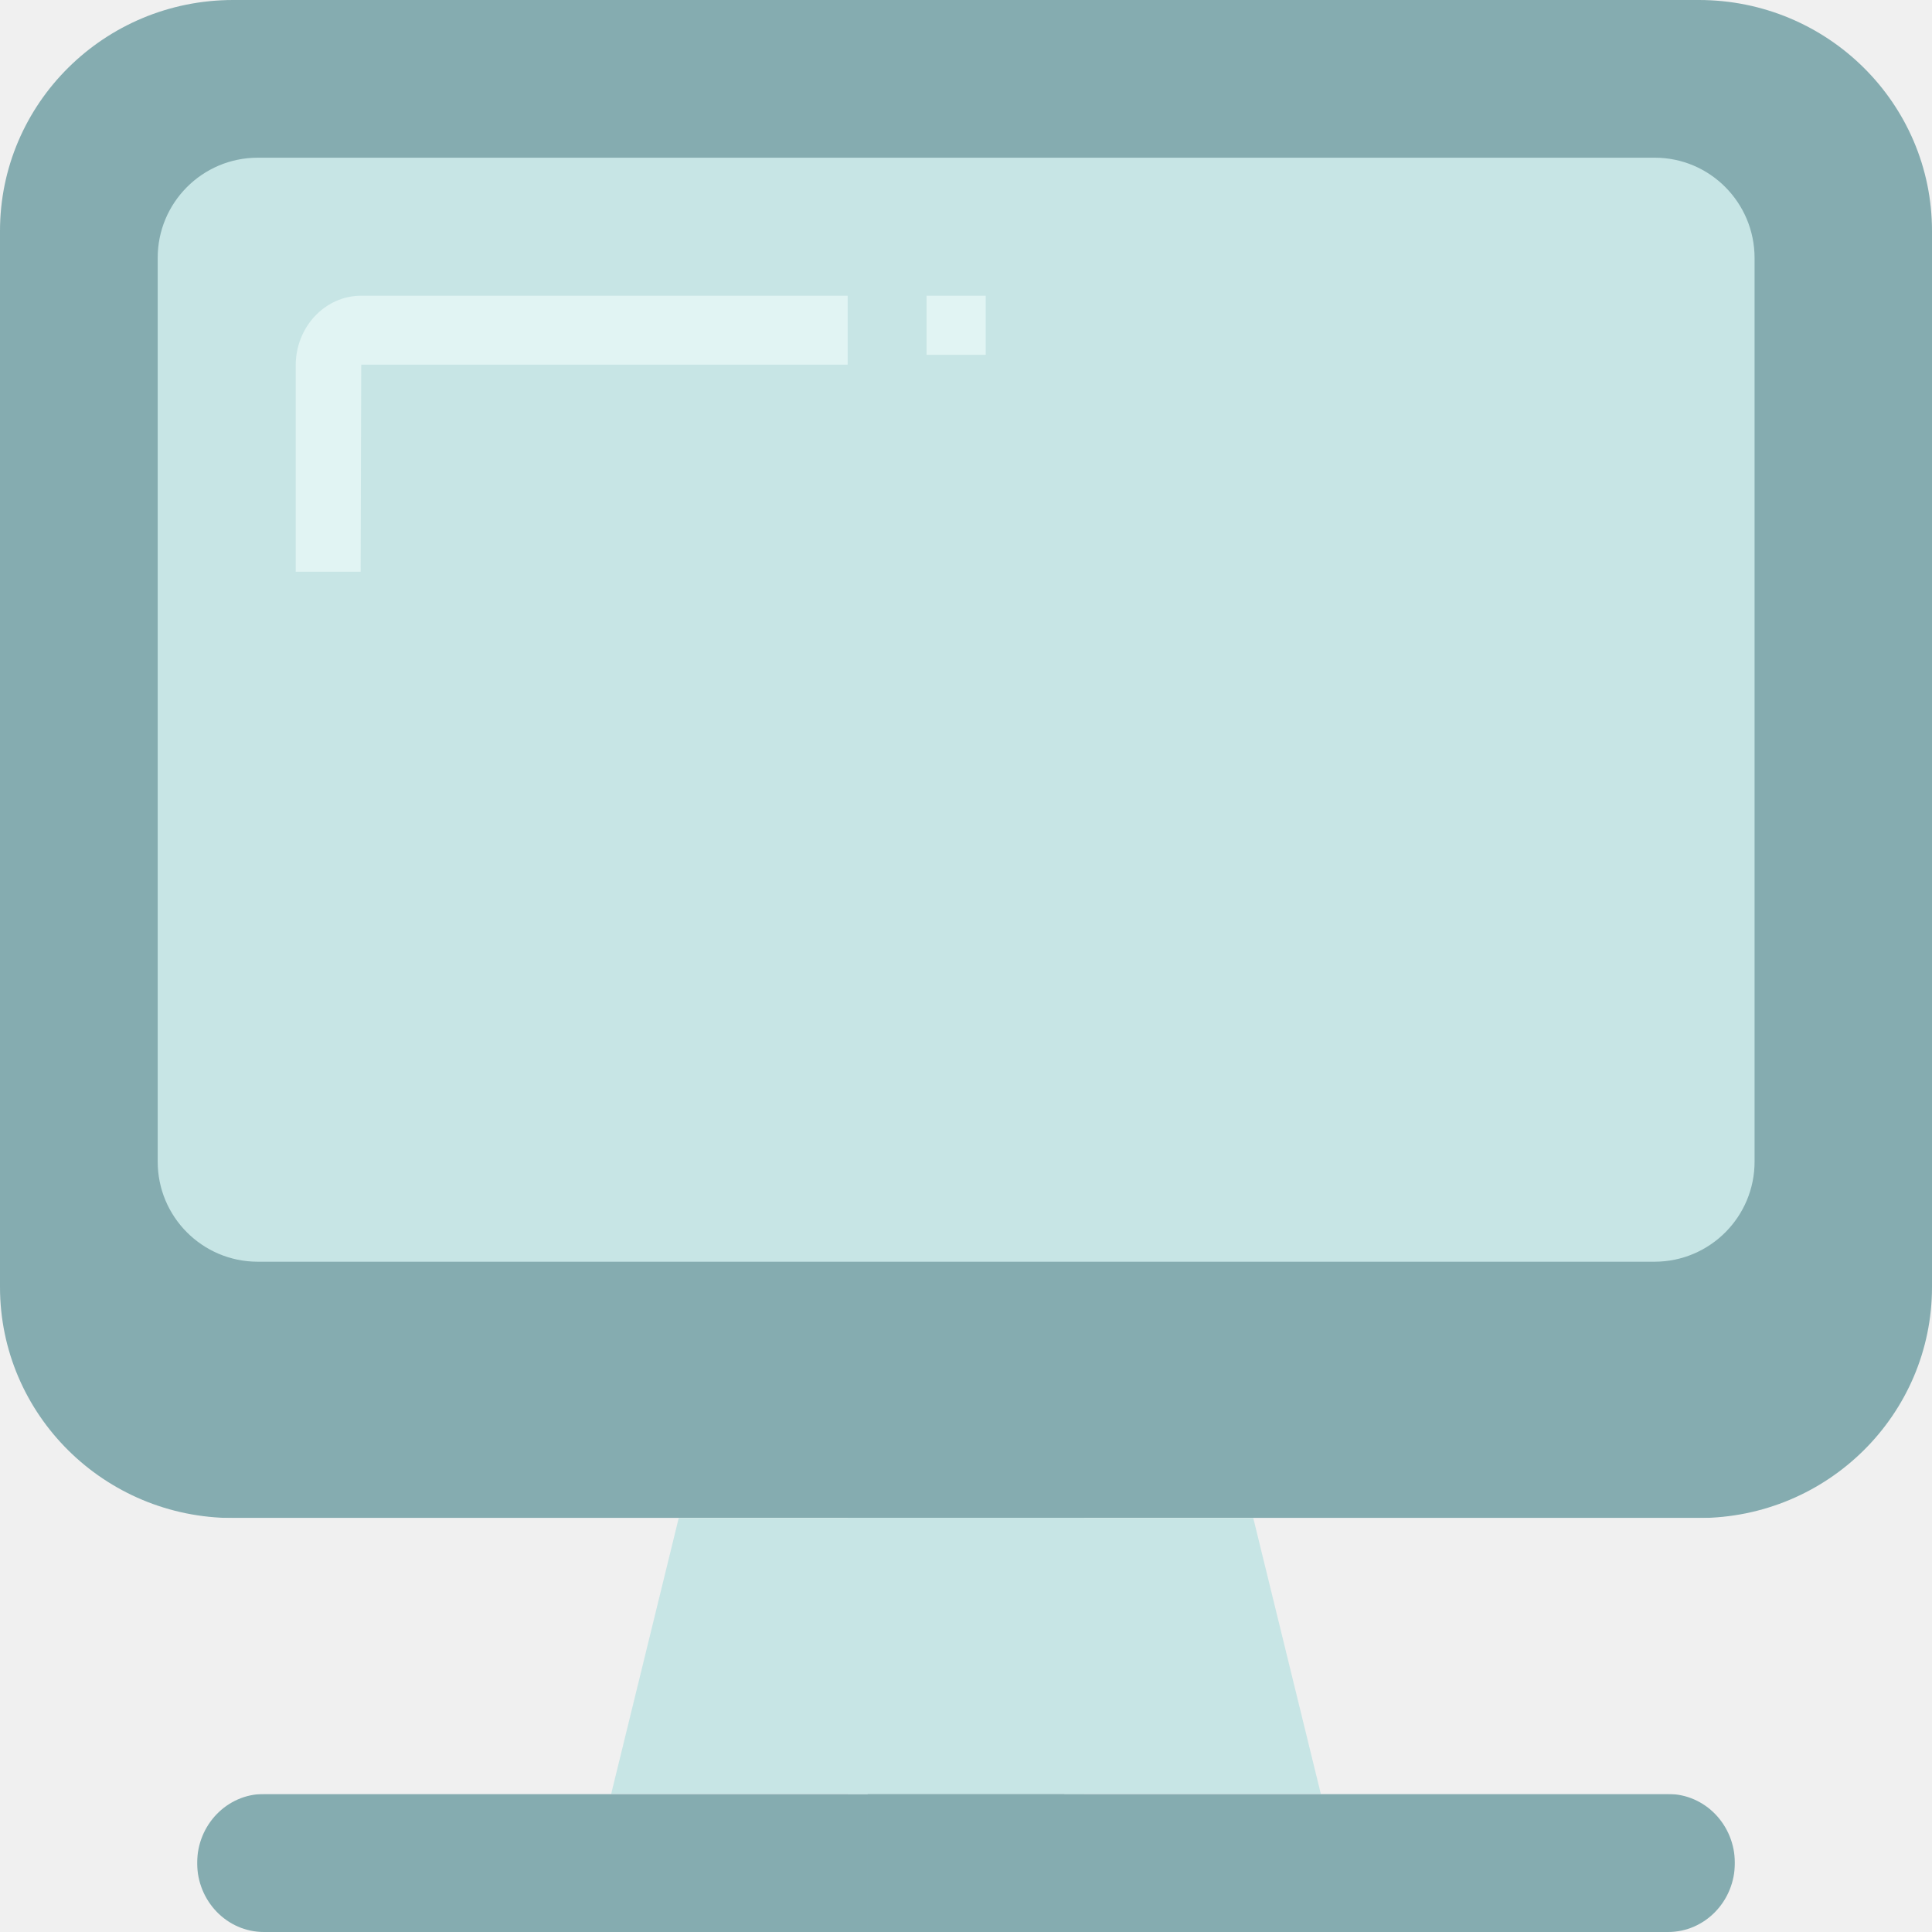
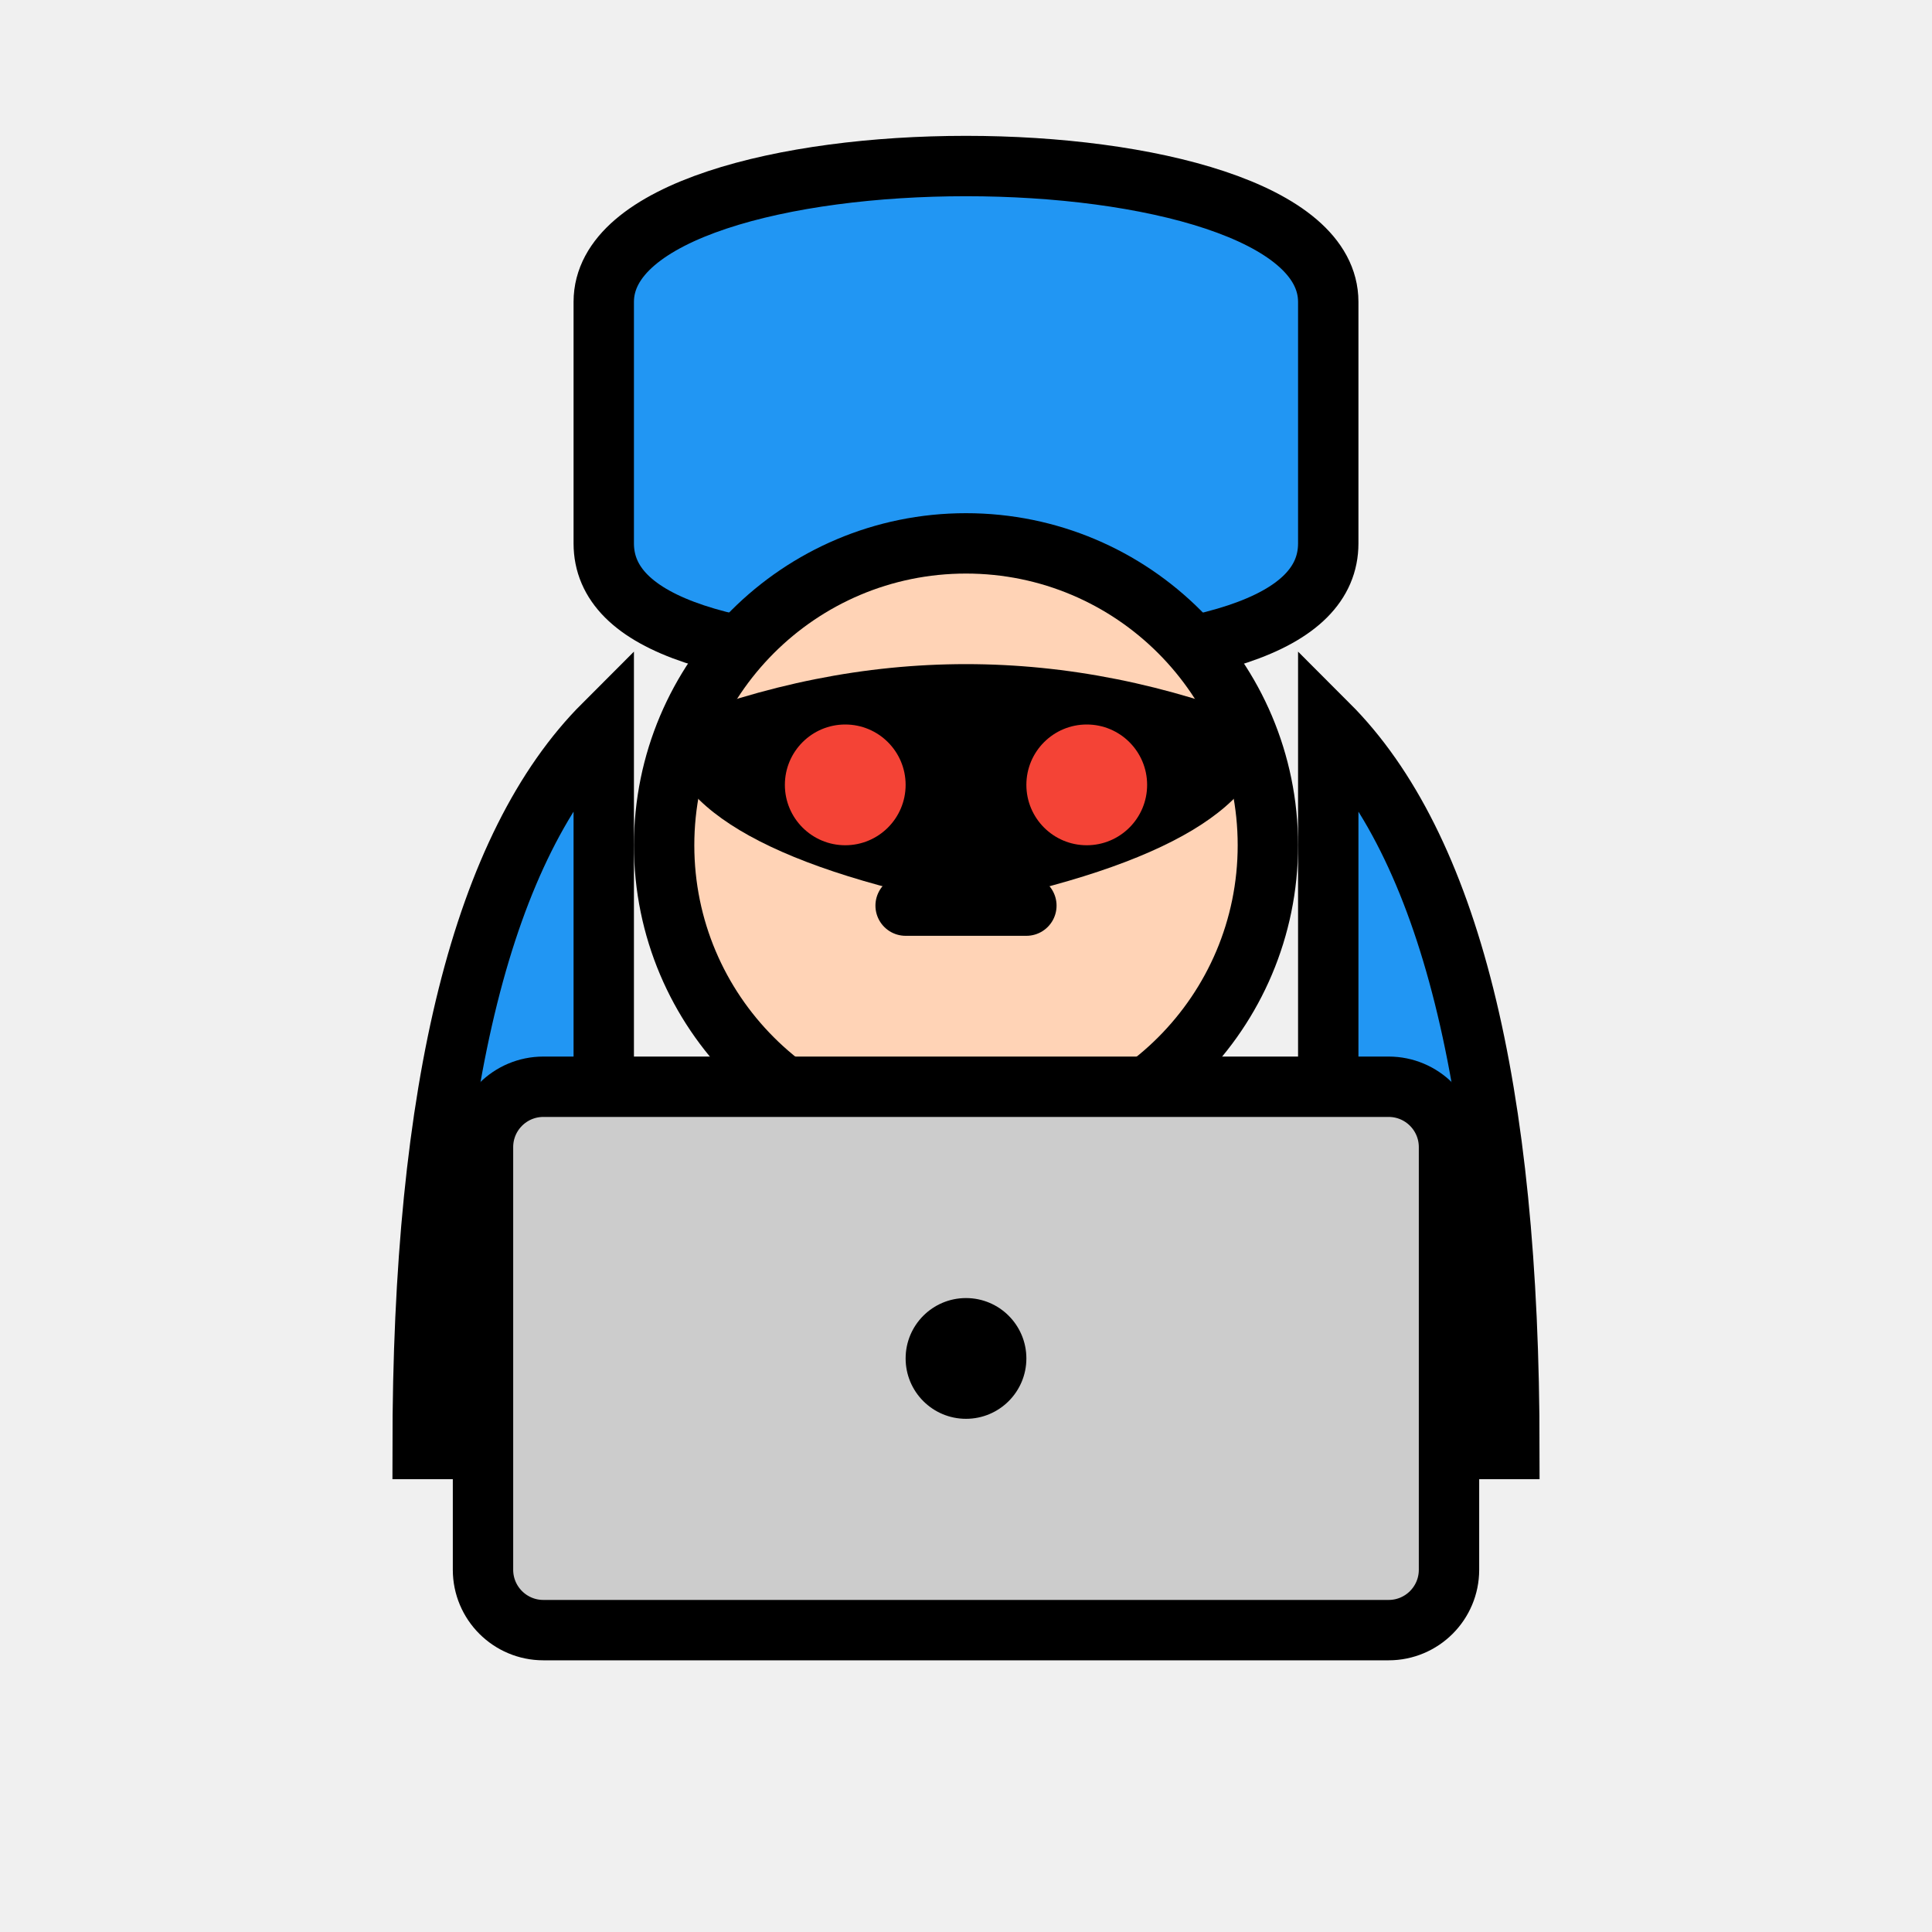
- <svg xmlns="http://www.w3.org/2000/svg" xmlns:xlink="http://www.w3.org/1999/xlink" width="48" height="48">
-   <defs>
-     <path id="a" d="M0 0h48v37.714H0z" />
-     <path id="c" d="M0 0h21.551v3.429H0z" />
-     <path id="e" d="M0 0h21.551v3.429H0z" />
-     <path id="g" d="M0 48h48V0H0z" />
-   </defs>
-   <g fill="none" fill-rule="evenodd">
-     <mask id="b" fill="#fff">
-       <use xlink:href="#a" />
-     </mask>
-     <path fill="#85ACB0" d="M5.793 0h36.414C45.407 0 48 2.57 48 5.74v26.235c0 3.17-2.594 5.74-5.793 5.74H5.793c-3.2 0-5.793-2.57-5.793-5.74V5.74C0 2.57 2.594 0 5.793 0" mask="url(#b)" />
-     <path fill="#C7E5E5" d="M6.398 3.918h34.714c1.37 0 2.48 1.117 2.48 2.494v22.441a2.486 2.486 0 01-2.48 2.494H6.398a2.486 2.486 0 01-2.48-2.494V6.412a2.487 2.487 0 012.48-2.494m8.786 40.653l1.679-6.857h10.076v6.857z" />
-     <g transform="translate(4.898 44.571)">
-       <mask id="d" fill="#fff">
-         <use xlink:href="#c" />
-       </mask>
-       <path fill="#85ACB0" d="M21.551 3.429H1.658C.742 3.429 0 2.66 0 1.714 0 .768.742 0 1.658 0H21.55v3.429z" mask="url(#d)" />
-     </g>
-     <path fill="#C7E5E5" d="M21.061 44.571v-6.857h10.076l1.679 6.857z" />
-     <g transform="translate(21.551 44.571)">
-       <mask id="f" fill="#fff">
-         <use xlink:href="#e" />
-       </mask>
-       <path fill="#85ACB0" d="M0 0h19.893c.916 0 1.658.768 1.658 1.714 0 .947-.742 1.715-1.658 1.715H0V0z" mask="url(#f)" />
-     </g>
-     <path fill="#E1F4F3" d="M8.96 14.204H7.347V9.077c0-.955.73-1.73 1.628-1.73H21.06V9.06H8.975l-.015 5.143z" />
-     <mask id="h" fill="#fff">
-       <use xlink:href="#g" />
-     </mask>
-     <path fill="#E1F4F3" d="M23.02 8.816h1.47V7.347h-1.47z" mask="url(#h)" />
-   </g>
+ <svg xmlns="http://www.w3.org/2000/svg" width="200" height="200" viewBox="0 0 64 64">
+   <path d="M20 10 C20 4, 44 4, 44 10 L44 18 Q44 22, 32 22 Q20 22, 20 18 Z" fill="#2196F3" stroke="#000" stroke-width="2" />
+   <circle cx="32" cy="28" r="10" fill="#FFD3B6" stroke="#000" stroke-width="2" />
+   <path d="M22 24 Q32 20 42 24 Q42 28 32 30 Q22 28 22 24 Z" fill="#000" />
+   <circle cx="28" cy="26" r="2" fill="#F44336" />
+   <circle cx="36" cy="26" r="2" fill="#F44336" />
+   <path d="M30 30 L34 30" stroke="#000" stroke-width="2" stroke-linecap="round" />
+   <path d="M14 48 Q14 30, 20 24 L20 48 Z" fill="#2196F3" stroke="#000" stroke-width="2" />
+   <path d="M50 48 Q50 30, 44 24 L44 48 Z" fill="#2196F3" stroke="#000" stroke-width="2" />
+   <rect x="16" y="36" width="32" height="18" rx="2" ry="2" fill="#ccc" stroke="#000" stroke-width="2" />
+   <circle cx="32" cy="45" r="2" fill="#000" />
</svg>
